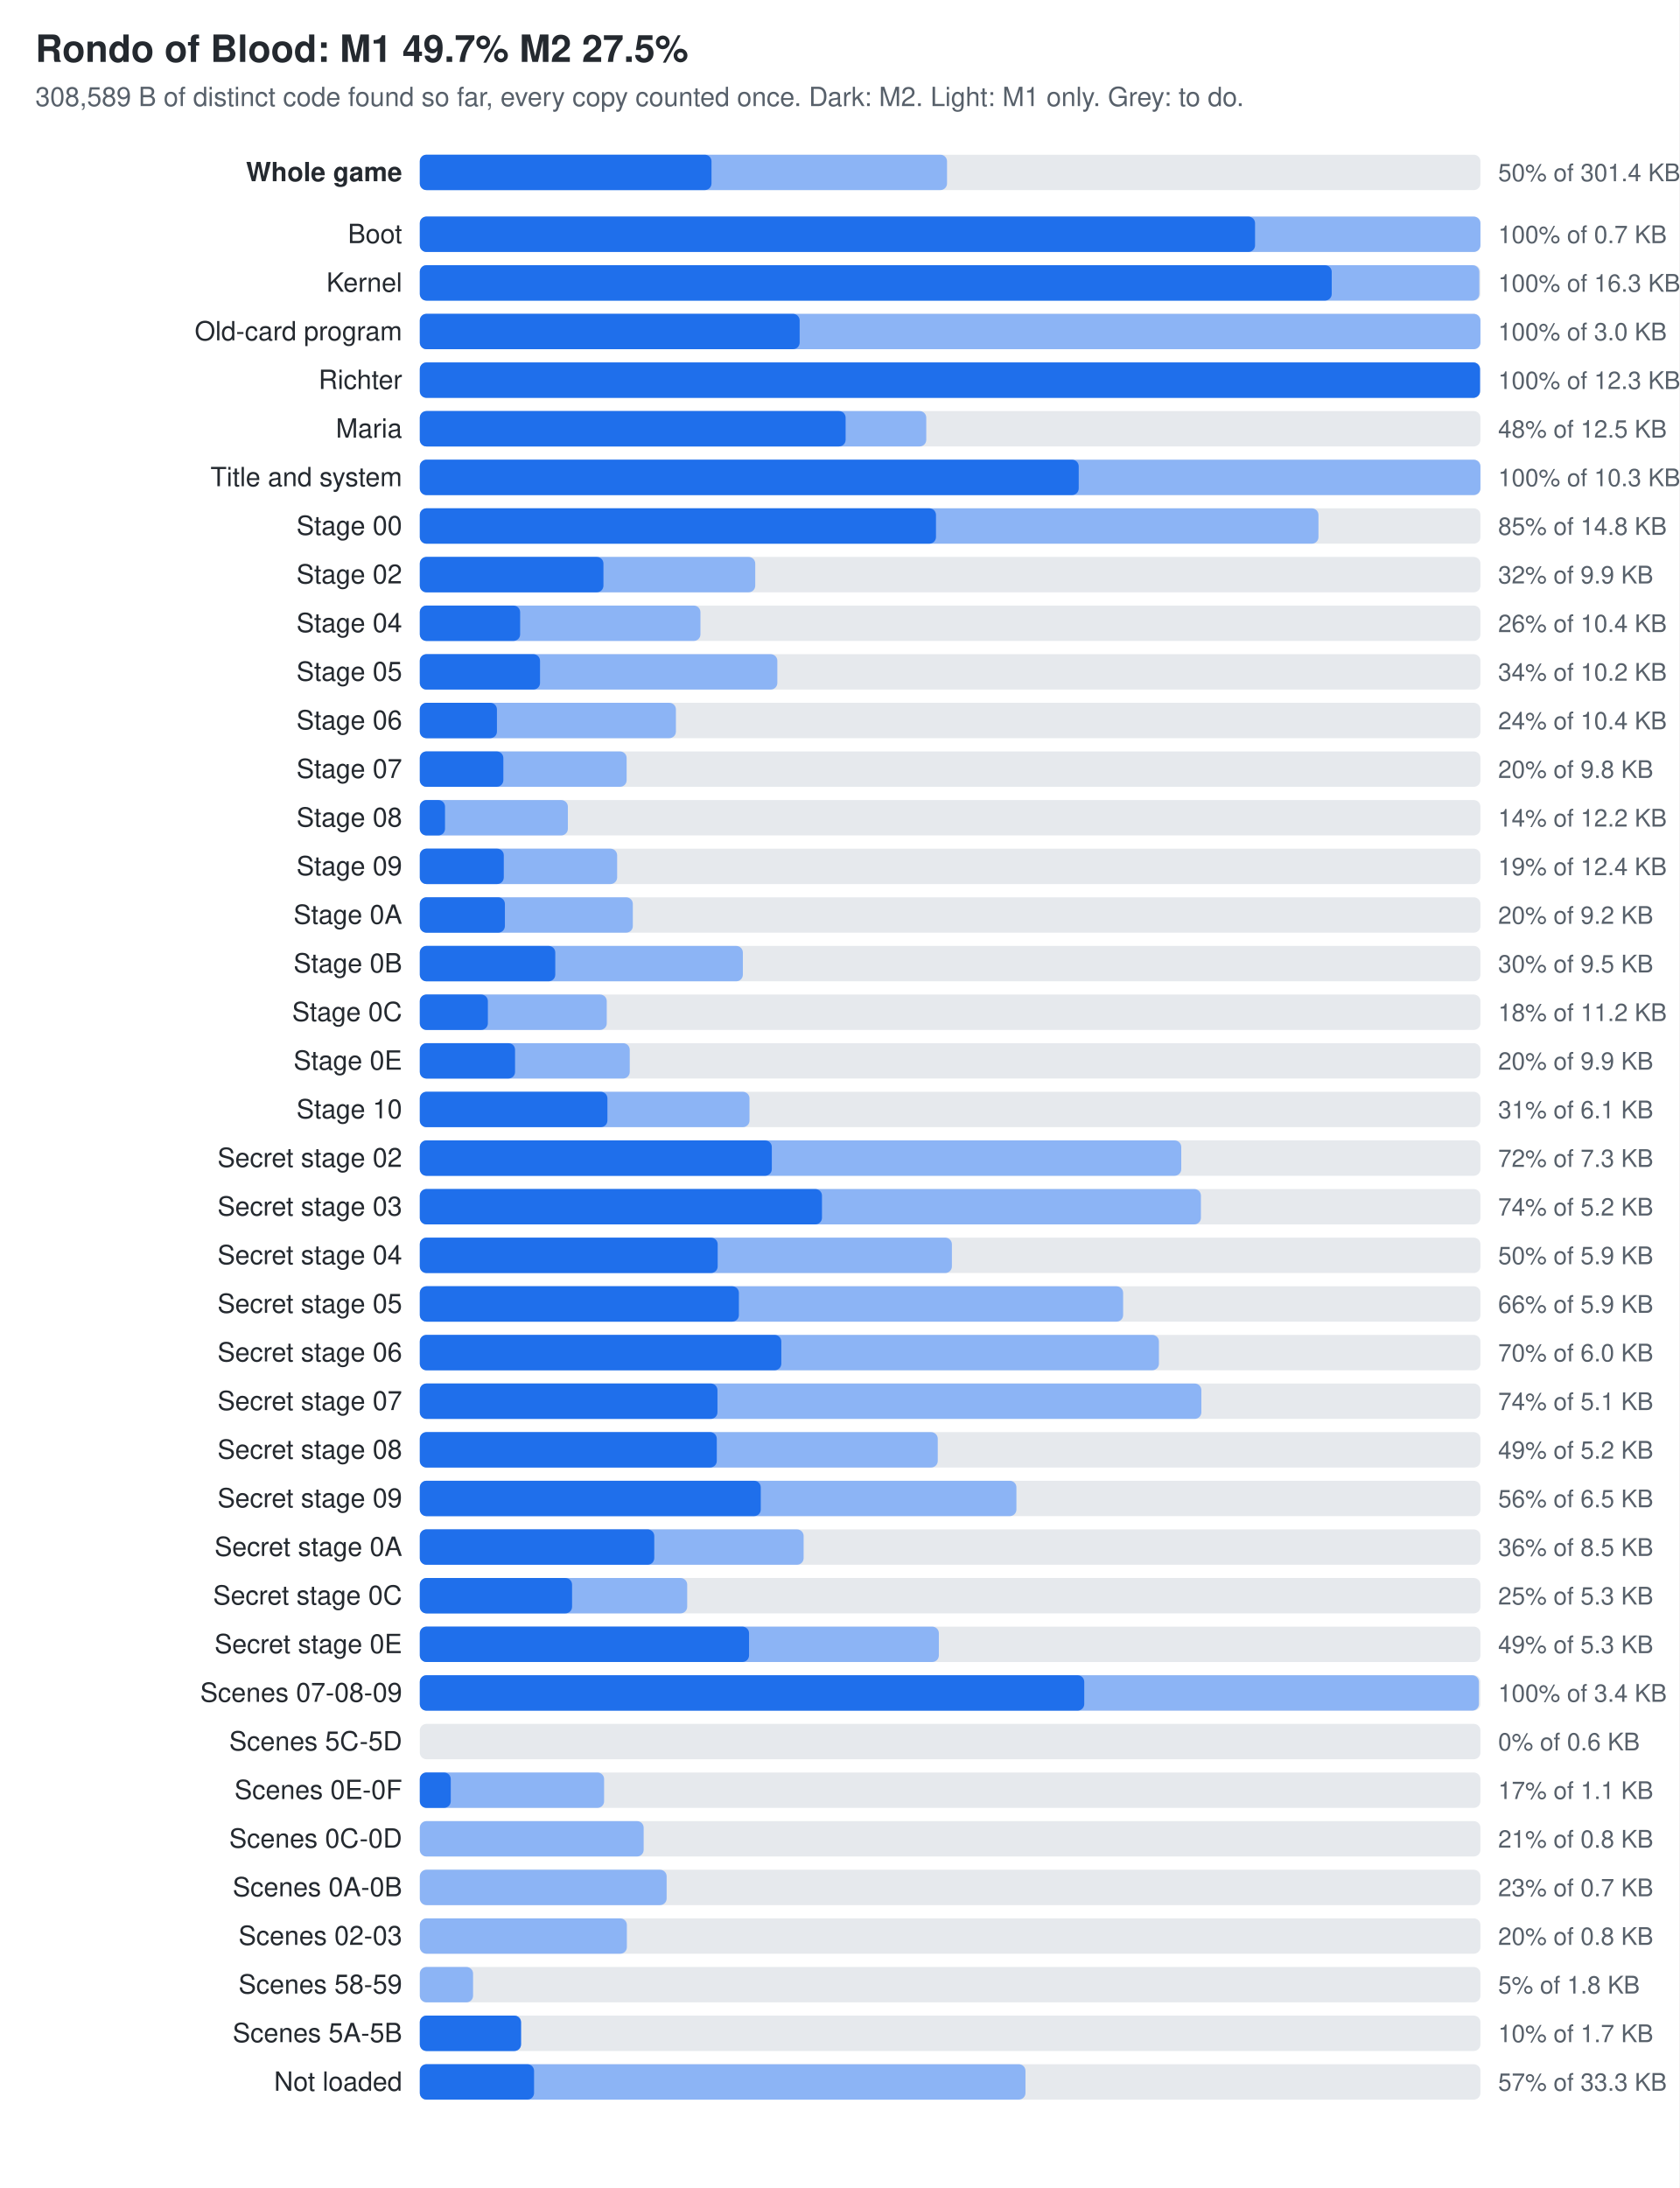
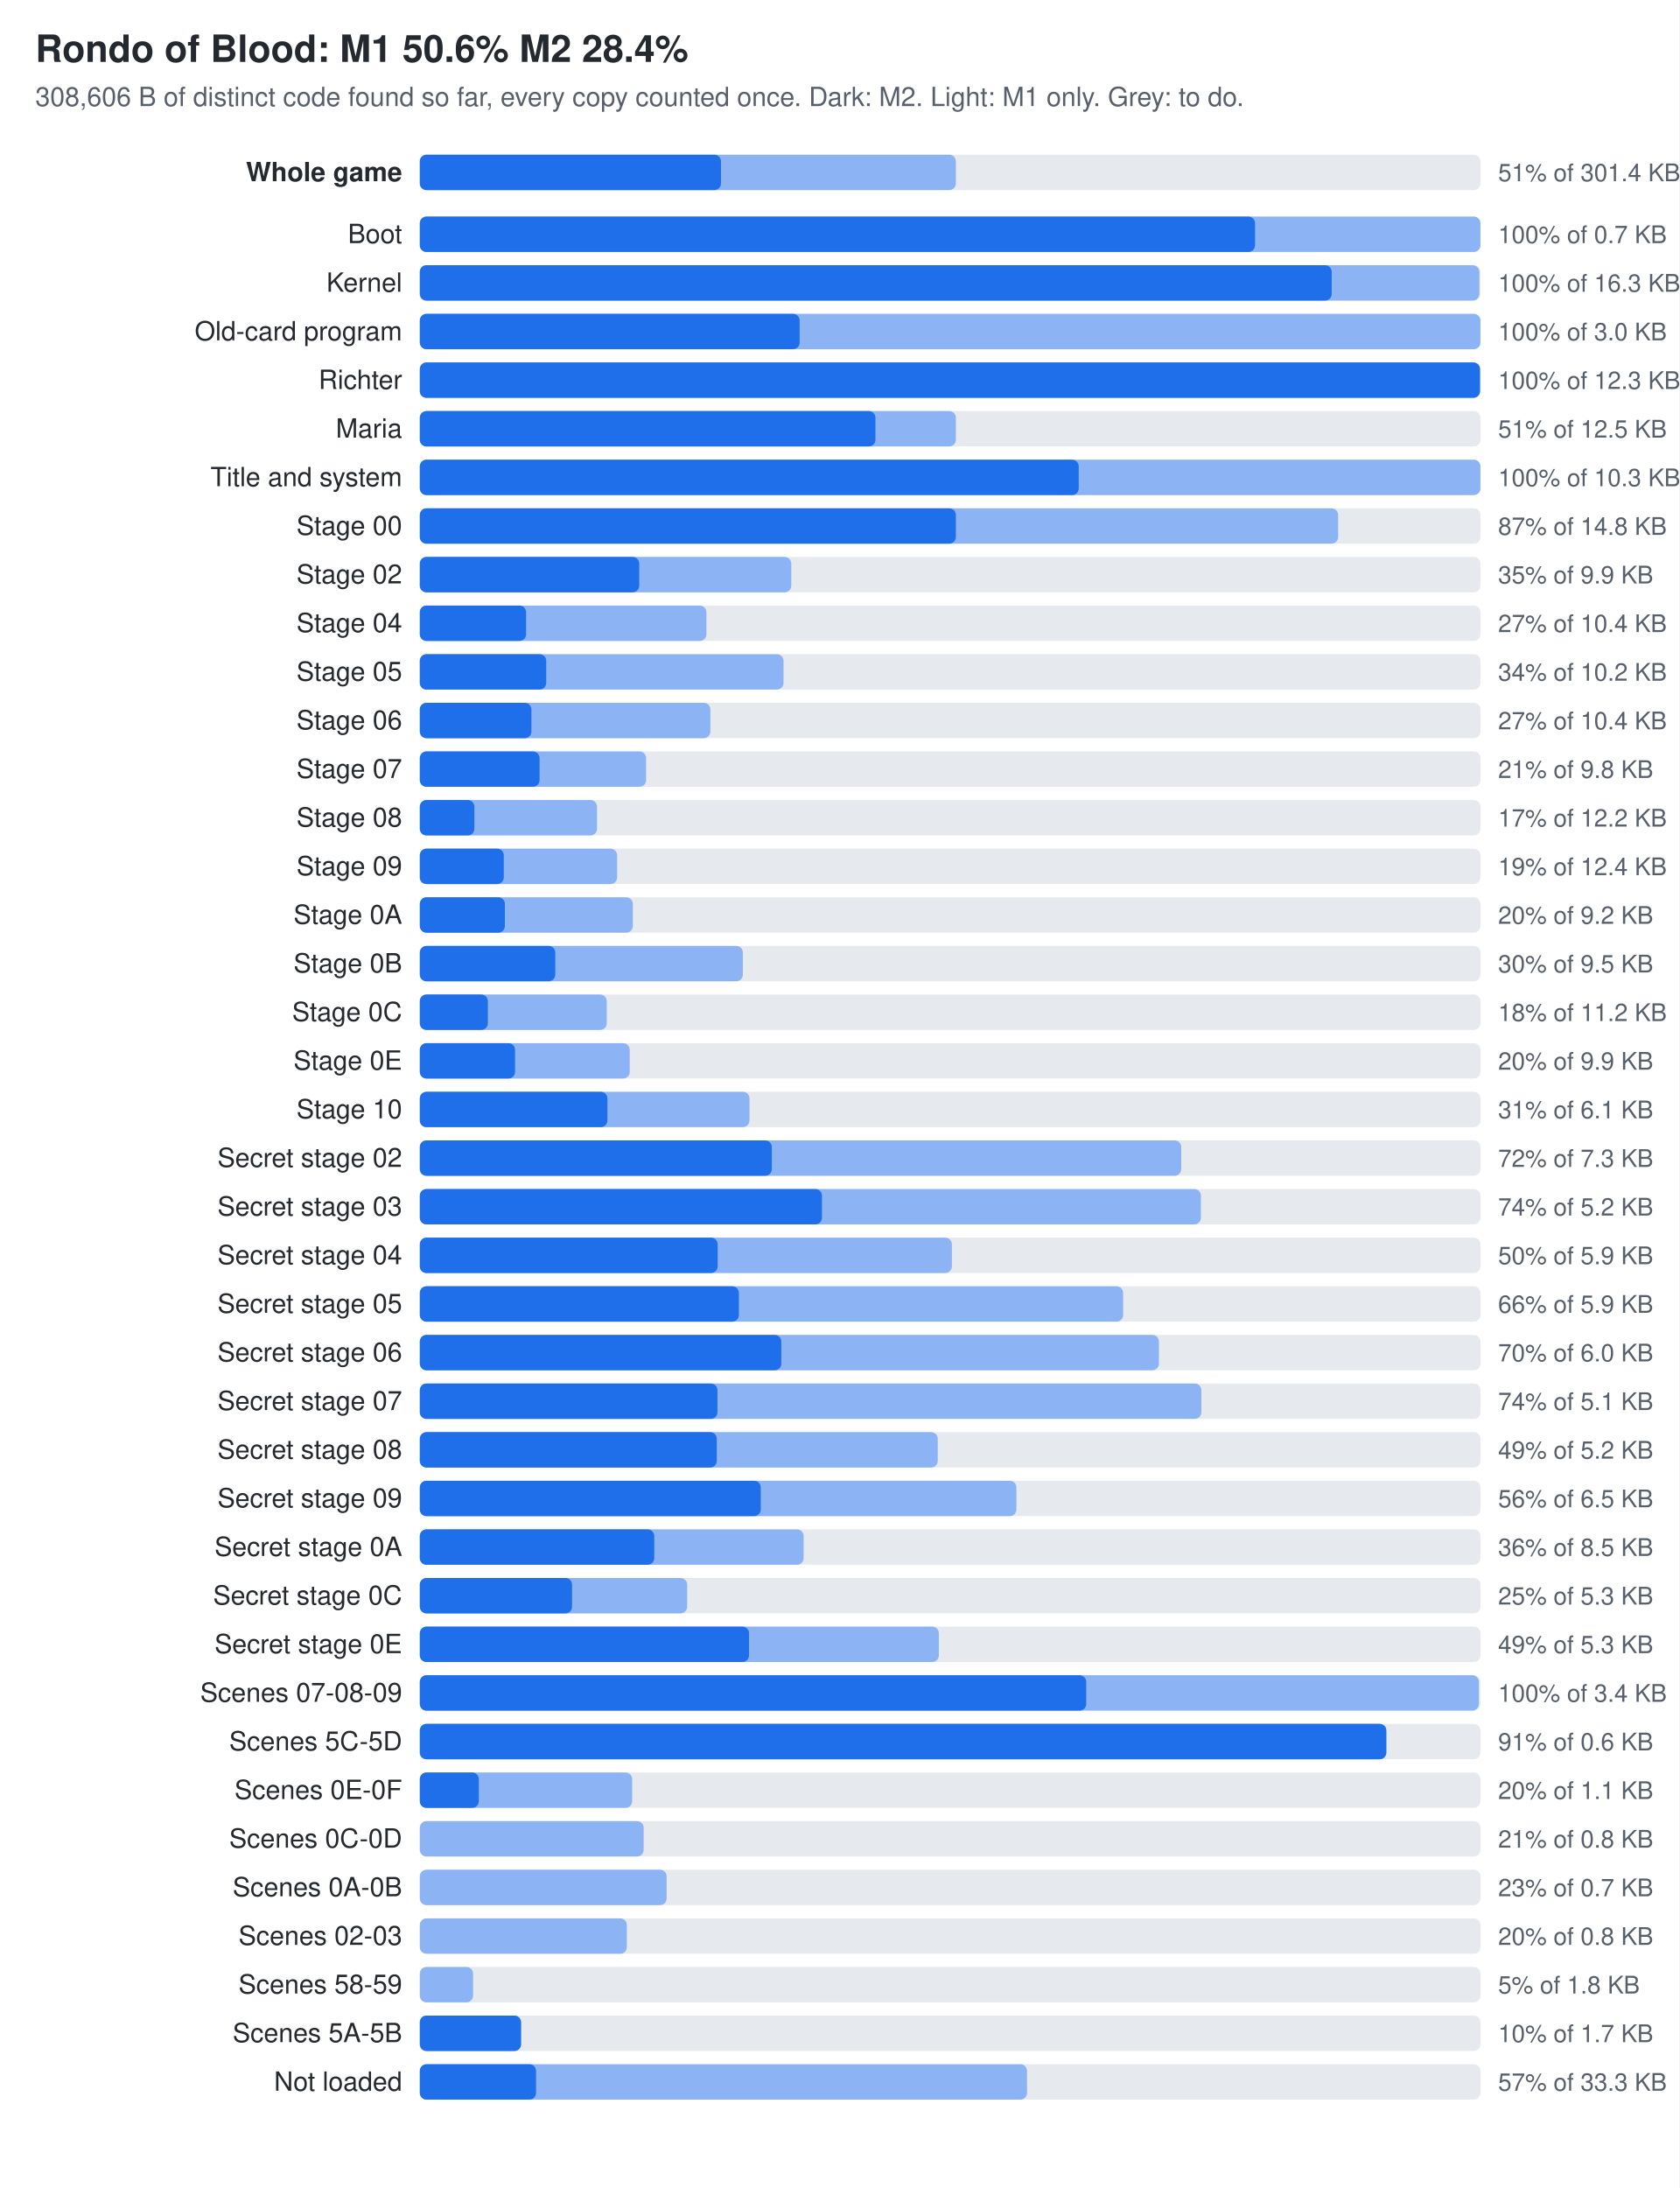
<svg xmlns="http://www.w3.org/2000/svg" width="760" height="990" viewBox="0 0 760 990" font-family="-apple-system,Segoe UI,Helvetica,Arial,sans-serif">
  <rect width="760" height="990" fill="#ffffff" />
-   <text x="16" y="28" font-size="17" font-weight="600" fill="#24292f">Rondo of Blood: M1 49.7%  M2 27.5%</text>
-   <text x="16" y="48" font-size="12" fill="#57606a">308,589 B of distinct code found so far, every copy counted once. Dark: M2. Light: M1 only. Grey: to do.</text>
+   <text x="16" y="28" font-size="17" font-weight="600" fill="#24292f">Rondo of Blood: M1 50.6%  M2 28.4%</text>
+   <text x="16" y="48" font-size="12" fill="#57606a">308,606 B of distinct code found so far, every copy counted once. Dark: M2. Light: M1 only. Grey: to do.</text>
  <text x="182" y="82" font-size="12" text-anchor="end" fill="#24292f" font-weight="600">Whole game</text>
  <rect x="190" y="70" width="480" height="16" rx="3" fill="#e6e9ed" />
-   <rect x="190" y="70" width="238.6" height="16" rx="3" fill="#8cb4f5" />
-   <rect x="190" y="70" width="132.0" height="16" rx="3" fill="#1f6feb" />
-   <text x="678" y="82" font-size="11" fill="#57606a">50% of 301.4 KB</text>
+   <rect x="190" y="70" width="242.6" height="16" rx="3" fill="#8cb4f5" />
+   <rect x="190" y="70" width="136.3" height="16" rx="3" fill="#1f6feb" />
+   <text x="678" y="82" font-size="11" fill="#57606a">51% of 301.4 KB</text>
  <text x="182" y="110" font-size="12" text-anchor="end" fill="#24292f">Boot</text>
  <rect x="190" y="98" width="480" height="16" rx="3" fill="#e6e9ed" />
  <rect x="190" y="98" width="480.0" height="16" rx="3" fill="#8cb4f5" />
  <rect x="190" y="98" width="378.0" height="16" rx="3" fill="#1f6feb" />
  <text x="678" y="110" font-size="11" fill="#57606a">100% of 0.7 KB</text>
  <text x="182" y="132" font-size="12" text-anchor="end" fill="#24292f">Kernel</text>
  <rect x="190" y="120" width="480" height="16" rx="3" fill="#e6e9ed" />
  <rect x="190" y="120" width="479.5" height="16" rx="3" fill="#8cb4f5" />
  <rect x="190" y="120" width="412.7" height="16" rx="3" fill="#1f6feb" />
  <text x="678" y="132" font-size="11" fill="#57606a">100% of 16.3 KB</text>
  <text x="182" y="154" font-size="12" text-anchor="end" fill="#24292f">Old-card program</text>
  <rect x="190" y="142" width="480" height="16" rx="3" fill="#e6e9ed" />
  <rect x="190" y="142" width="480.0" height="16" rx="3" fill="#8cb4f5" />
  <rect x="190" y="142" width="171.9" height="16" rx="3" fill="#1f6feb" />
  <text x="678" y="154" font-size="11" fill="#57606a">100% of 3.0 KB</text>
  <text x="182" y="176" font-size="12" text-anchor="end" fill="#24292f">Richter</text>
  <rect x="190" y="164" width="480" height="16" rx="3" fill="#e6e9ed" />
  <rect x="190" y="164" width="479.8" height="16" rx="3" fill="#8cb4f5" />
  <rect x="190" y="164" width="479.8" height="16" rx="3" fill="#1f6feb" />
  <text x="678" y="176" font-size="11" fill="#57606a">100% of 12.3 KB</text>
  <text x="182" y="198" font-size="12" text-anchor="end" fill="#24292f">Maria</text>
  <rect x="190" y="186" width="480" height="16" rx="3" fill="#e6e9ed" />
-   <rect x="190" y="186" width="229.2" height="16" rx="3" fill="#8cb4f5" />
-   <rect x="190" y="186" width="192.7" height="16" rx="3" fill="#1f6feb" />
-   <text x="678" y="198" font-size="11" fill="#57606a">48% of 12.5 KB</text>
+   <rect x="190" y="186" width="242.6" height="16" rx="3" fill="#8cb4f5" />
+   <rect x="190" y="186" width="206.2" height="16" rx="3" fill="#1f6feb" />
+   <text x="678" y="198" font-size="11" fill="#57606a">51% of 12.5 KB</text>
  <text x="182" y="220" font-size="12" text-anchor="end" fill="#24292f">Title and system</text>
  <rect x="190" y="208" width="480" height="16" rx="3" fill="#e6e9ed" />
  <rect x="190" y="208" width="480.0" height="16" rx="3" fill="#8cb4f5" />
  <rect x="190" y="208" width="298.2" height="16" rx="3" fill="#1f6feb" />
  <text x="678" y="220" font-size="11" fill="#57606a">100% of 10.3 KB</text>
  <text x="182" y="242" font-size="12" text-anchor="end" fill="#24292f">Stage 00</text>
  <rect x="190" y="230" width="480" height="16" rx="3" fill="#e6e9ed" />
-   <rect x="190" y="230" width="406.7" height="16" rx="3" fill="#8cb4f5" />
-   <rect x="190" y="230" width="233.6" height="16" rx="3" fill="#1f6feb" />
-   <text x="678" y="242" font-size="11" fill="#57606a">85% of 14.8 KB</text>
+   <rect x="190" y="230" width="415.6" height="16" rx="3" fill="#8cb4f5" />
+   <rect x="190" y="230" width="242.6" height="16" rx="3" fill="#1f6feb" />
+   <text x="678" y="242" font-size="11" fill="#57606a">87% of 14.8 KB</text>
  <text x="182" y="264" font-size="12" text-anchor="end" fill="#24292f">Stage 02</text>
  <rect x="190" y="252" width="480" height="16" rx="3" fill="#e6e9ed" />
-   <rect x="190" y="252" width="151.8" height="16" rx="3" fill="#8cb4f5" />
-   <rect x="190" y="252" width="83.1" height="16" rx="3" fill="#1f6feb" />
-   <text x="678" y="264" font-size="11" fill="#57606a">32% of 9.9 KB</text>
+   <rect x="190" y="252" width="168.1" height="16" rx="3" fill="#8cb4f5" />
+   <rect x="190" y="252" width="99.3" height="16" rx="3" fill="#1f6feb" />
+   <text x="678" y="264" font-size="11" fill="#57606a">35% of 9.9 KB</text>
  <text x="182" y="286" font-size="12" text-anchor="end" fill="#24292f">Stage 04</text>
  <rect x="190" y="274" width="480" height="16" rx="3" fill="#e6e9ed" />
-   <rect x="190" y="274" width="127.0" height="16" rx="3" fill="#8cb4f5" />
-   <rect x="190" y="274" width="45.4" height="16" rx="3" fill="#1f6feb" />
-   <text x="678" y="286" font-size="11" fill="#57606a">26% of 10.4 KB</text>
+   <rect x="190" y="274" width="129.7" height="16" rx="3" fill="#8cb4f5" />
+   <rect x="190" y="274" width="48.1" height="16" rx="3" fill="#1f6feb" />
+   <text x="678" y="286" font-size="11" fill="#57606a">27% of 10.4 KB</text>
  <text x="182" y="308" font-size="12" text-anchor="end" fill="#24292f">Stage 05</text>
  <rect x="190" y="296" width="480" height="16" rx="3" fill="#e6e9ed" />
-   <rect x="190" y="296" width="161.8" height="16" rx="3" fill="#8cb4f5" />
-   <rect x="190" y="296" width="54.4" height="16" rx="3" fill="#1f6feb" />
+   <rect x="190" y="296" width="164.6" height="16" rx="3" fill="#8cb4f5" />
+   <rect x="190" y="296" width="57.2" height="16" rx="3" fill="#1f6feb" />
  <text x="678" y="308" font-size="11" fill="#57606a">34% of 10.2 KB</text>
  <text x="182" y="330" font-size="12" text-anchor="end" fill="#24292f">Stage 06</text>
  <rect x="190" y="318" width="480" height="16" rx="3" fill="#e6e9ed" />
-   <rect x="190" y="318" width="115.9" height="16" rx="3" fill="#8cb4f5" />
-   <rect x="190" y="318" width="34.9" height="16" rx="3" fill="#1f6feb" />
-   <text x="678" y="330" font-size="11" fill="#57606a">24% of 10.4 KB</text>
+   <rect x="190" y="318" width="131.5" height="16" rx="3" fill="#8cb4f5" />
+   <rect x="190" y="318" width="50.5" height="16" rx="3" fill="#1f6feb" />
+   <text x="678" y="330" font-size="11" fill="#57606a">27% of 10.4 KB</text>
  <text x="182" y="352" font-size="12" text-anchor="end" fill="#24292f">Stage 07</text>
  <rect x="190" y="340" width="480" height="16" rx="3" fill="#e6e9ed" />
-   <rect x="190" y="340" width="93.6" height="16" rx="3" fill="#8cb4f5" />
-   <rect x="190" y="340" width="37.8" height="16" rx="3" fill="#1f6feb" />
-   <text x="678" y="352" font-size="11" fill="#57606a">20% of 9.8 KB</text>
+   <rect x="190" y="340" width="102.4" height="16" rx="3" fill="#8cb4f5" />
+   <rect x="190" y="340" width="54.2" height="16" rx="3" fill="#1f6feb" />
+   <text x="678" y="352" font-size="11" fill="#57606a">21% of 9.8 KB</text>
  <text x="182" y="374" font-size="12" text-anchor="end" fill="#24292f">Stage 08</text>
  <rect x="190" y="362" width="480" height="16" rx="3" fill="#e6e9ed" />
-   <rect x="190" y="362" width="67.0" height="16" rx="3" fill="#8cb4f5" />
-   <rect x="190" y="362" width="11.4" height="16" rx="3" fill="#1f6feb" />
-   <text x="678" y="374" font-size="11" fill="#57606a">14% of 12.2 KB</text>
+   <rect x="190" y="362" width="80.2" height="16" rx="3" fill="#8cb4f5" />
+   <rect x="190" y="362" width="24.7" height="16" rx="3" fill="#1f6feb" />
+   <text x="678" y="374" font-size="11" fill="#57606a">17% of 12.2 KB</text>
  <text x="182" y="396" font-size="12" text-anchor="end" fill="#24292f">Stage 09</text>
  <rect x="190" y="384" width="480" height="16" rx="3" fill="#e6e9ed" />
  <rect x="190" y="384" width="89.3" height="16" rx="3" fill="#8cb4f5" />
  <rect x="190" y="384" width="38.0" height="16" rx="3" fill="#1f6feb" />
  <text x="678" y="396" font-size="11" fill="#57606a">19% of 12.4 KB</text>
  <text x="182" y="418" font-size="12" text-anchor="end" fill="#24292f">Stage 0A</text>
  <rect x="190" y="406" width="480" height="16" rx="3" fill="#e6e9ed" />
  <rect x="190" y="406" width="96.4" height="16" rx="3" fill="#8cb4f5" />
  <rect x="190" y="406" width="38.5" height="16" rx="3" fill="#1f6feb" />
  <text x="678" y="418" font-size="11" fill="#57606a">20% of 9.2 KB</text>
  <text x="182" y="440" font-size="12" text-anchor="end" fill="#24292f">Stage 0B</text>
  <rect x="190" y="428" width="480" height="16" rx="3" fill="#e6e9ed" />
  <rect x="190" y="428" width="146.2" height="16" rx="3" fill="#8cb4f5" />
  <rect x="190" y="428" width="61.3" height="16" rx="3" fill="#1f6feb" />
  <text x="678" y="440" font-size="11" fill="#57606a">30% of 9.5 KB</text>
  <text x="182" y="462" font-size="12" text-anchor="end" fill="#24292f">Stage 0C</text>
  <rect x="190" y="450" width="480" height="16" rx="3" fill="#e6e9ed" />
  <rect x="190" y="450" width="84.6" height="16" rx="3" fill="#8cb4f5" />
  <rect x="190" y="450" width="30.8" height="16" rx="3" fill="#1f6feb" />
  <text x="678" y="462" font-size="11" fill="#57606a">18% of 11.2 KB</text>
  <text x="182" y="484" font-size="12" text-anchor="end" fill="#24292f">Stage 0E</text>
  <rect x="190" y="472" width="480" height="16" rx="3" fill="#e6e9ed" />
  <rect x="190" y="472" width="95.0" height="16" rx="3" fill="#8cb4f5" />
  <rect x="190" y="472" width="43.1" height="16" rx="3" fill="#1f6feb" />
  <text x="678" y="484" font-size="11" fill="#57606a">20% of 9.9 KB</text>
  <text x="182" y="506" font-size="12" text-anchor="end" fill="#24292f">Stage 10</text>
  <rect x="190" y="494" width="480" height="16" rx="3" fill="#e6e9ed" />
  <rect x="190" y="494" width="149.2" height="16" rx="3" fill="#8cb4f5" />
  <rect x="190" y="494" width="84.9" height="16" rx="3" fill="#1f6feb" />
  <text x="678" y="506" font-size="11" fill="#57606a">31% of 6.1 KB</text>
  <text x="182" y="528" font-size="12" text-anchor="end" fill="#24292f">Secret stage 02</text>
  <rect x="190" y="516" width="480" height="16" rx="3" fill="#e6e9ed" />
  <rect x="190" y="516" width="344.6" height="16" rx="3" fill="#8cb4f5" />
  <rect x="190" y="516" width="159.3" height="16" rx="3" fill="#1f6feb" />
  <text x="678" y="528" font-size="11" fill="#57606a">72% of 7.3 KB</text>
  <text x="182" y="550" font-size="12" text-anchor="end" fill="#24292f">Secret stage 03</text>
  <rect x="190" y="538" width="480" height="16" rx="3" fill="#e6e9ed" />
  <rect x="190" y="538" width="353.5" height="16" rx="3" fill="#8cb4f5" />
  <rect x="190" y="538" width="182.0" height="16" rx="3" fill="#1f6feb" />
  <text x="678" y="550" font-size="11" fill="#57606a">74% of 5.2 KB</text>
  <text x="182" y="572" font-size="12" text-anchor="end" fill="#24292f">Secret stage 04</text>
  <rect x="190" y="560" width="480" height="16" rx="3" fill="#e6e9ed" />
  <rect x="190" y="560" width="240.8" height="16" rx="3" fill="#8cb4f5" />
  <rect x="190" y="560" width="134.8" height="16" rx="3" fill="#1f6feb" />
  <text x="678" y="572" font-size="11" fill="#57606a">50% of 5.9 KB</text>
  <text x="182" y="594" font-size="12" text-anchor="end" fill="#24292f">Secret stage 05</text>
  <rect x="190" y="582" width="480" height="16" rx="3" fill="#e6e9ed" />
  <rect x="190" y="582" width="318.3" height="16" rx="3" fill="#8cb4f5" />
  <rect x="190" y="582" width="144.4" height="16" rx="3" fill="#1f6feb" />
  <text x="678" y="594" font-size="11" fill="#57606a">66% of 5.9 KB</text>
  <text x="182" y="616" font-size="12" text-anchor="end" fill="#24292f">Secret stage 06</text>
  <rect x="190" y="604" width="480" height="16" rx="3" fill="#e6e9ed" />
  <rect x="190" y="604" width="334.5" height="16" rx="3" fill="#8cb4f5" />
  <rect x="190" y="604" width="163.6" height="16" rx="3" fill="#1f6feb" />
  <text x="678" y="616" font-size="11" fill="#57606a">70% of 6.0 KB</text>
  <text x="182" y="638" font-size="12" text-anchor="end" fill="#24292f">Secret stage 07</text>
  <rect x="190" y="626" width="480" height="16" rx="3" fill="#e6e9ed" />
  <rect x="190" y="626" width="353.7" height="16" rx="3" fill="#8cb4f5" />
  <rect x="190" y="626" width="134.7" height="16" rx="3" fill="#1f6feb" />
  <text x="678" y="638" font-size="11" fill="#57606a">74% of 5.1 KB</text>
  <text x="182" y="660" font-size="12" text-anchor="end" fill="#24292f">Secret stage 08</text>
  <rect x="190" y="648" width="480" height="16" rx="3" fill="#e6e9ed" />
  <rect x="190" y="648" width="234.4" height="16" rx="3" fill="#8cb4f5" />
  <rect x="190" y="648" width="134.4" height="16" rx="3" fill="#1f6feb" />
  <text x="678" y="660" font-size="11" fill="#57606a">49% of 5.2 KB</text>
  <text x="182" y="682" font-size="12" text-anchor="end" fill="#24292f">Secret stage 09</text>
  <rect x="190" y="670" width="480" height="16" rx="3" fill="#e6e9ed" />
  <rect x="190" y="670" width="270.0" height="16" rx="3" fill="#8cb4f5" />
  <rect x="190" y="670" width="154.3" height="16" rx="3" fill="#1f6feb" />
  <text x="678" y="682" font-size="11" fill="#57606a">56% of 6.5 KB</text>
  <text x="182" y="704" font-size="12" text-anchor="end" fill="#24292f">Secret stage 0A</text>
  <rect x="190" y="692" width="480" height="16" rx="3" fill="#e6e9ed" />
  <rect x="190" y="692" width="173.7" height="16" rx="3" fill="#8cb4f5" />
  <rect x="190" y="692" width="106.1" height="16" rx="3" fill="#1f6feb" />
  <text x="678" y="704" font-size="11" fill="#57606a">36% of 8.5 KB</text>
  <text x="182" y="726" font-size="12" text-anchor="end" fill="#24292f">Secret stage 0C</text>
  <rect x="190" y="714" width="480" height="16" rx="3" fill="#e6e9ed" />
  <rect x="190" y="714" width="121.0" height="16" rx="3" fill="#8cb4f5" />
  <rect x="190" y="714" width="68.9" height="16" rx="3" fill="#1f6feb" />
  <text x="678" y="726" font-size="11" fill="#57606a">25% of 5.3 KB</text>
  <text x="182" y="748" font-size="12" text-anchor="end" fill="#24292f">Secret stage 0E</text>
  <rect x="190" y="736" width="480" height="16" rx="3" fill="#e6e9ed" />
  <rect x="190" y="736" width="234.9" height="16" rx="3" fill="#8cb4f5" />
  <rect x="190" y="736" width="149.0" height="16" rx="3" fill="#1f6feb" />
  <text x="678" y="748" font-size="11" fill="#57606a">49% of 5.3 KB</text>
  <text x="182" y="770" font-size="12" text-anchor="end" fill="#24292f">Scenes 07-08-09</text>
  <rect x="190" y="758" width="480" height="16" rx="3" fill="#e6e9ed" />
  <rect x="190" y="758" width="479.3" height="16" rx="3" fill="#8cb4f5" />
-   <rect x="190" y="758" width="300.7" height="16" rx="3" fill="#1f6feb" />
+   <rect x="190" y="758" width="301.6" height="16" rx="3" fill="#1f6feb" />
  <text x="678" y="770" font-size="11" fill="#57606a">100% of 3.4 KB</text>
  <text x="182" y="792" font-size="12" text-anchor="end" fill="#24292f">Scenes 5C-5D</text>
  <rect x="190" y="780" width="480" height="16" rx="3" fill="#e6e9ed" />
-   <text x="678" y="792" font-size="11" fill="#57606a">0% of 0.6 KB</text>
+   <rect x="190" y="780" width="437.4" height="16" rx="3" fill="#8cb4f5" />
+   <rect x="190" y="780" width="437.4" height="16" rx="3" fill="#1f6feb" />
+   <text x="678" y="792" font-size="11" fill="#57606a">91% of 0.6 KB</text>
  <text x="182" y="814" font-size="12" text-anchor="end" fill="#24292f">Scenes 0E-0F</text>
  <rect x="190" y="802" width="480" height="16" rx="3" fill="#e6e9ed" />
-   <rect x="190" y="802" width="83.4" height="16" rx="3" fill="#8cb4f5" />
-   <rect x="190" y="802" width="14.0" height="16" rx="3" fill="#1f6feb" />
-   <text x="678" y="814" font-size="11" fill="#57606a">17% of 1.1 KB</text>
+   <rect x="190" y="802" width="96.1" height="16" rx="3" fill="#8cb4f5" />
+   <rect x="190" y="802" width="26.7" height="16" rx="3" fill="#1f6feb" />
+   <text x="678" y="814" font-size="11" fill="#57606a">20% of 1.1 KB</text>
  <text x="182" y="836" font-size="12" text-anchor="end" fill="#24292f">Scenes 0C-0D</text>
  <rect x="190" y="824" width="480" height="16" rx="3" fill="#e6e9ed" />
  <rect x="190" y="824" width="101.3" height="16" rx="3" fill="#8cb4f5" />
  <text x="678" y="836" font-size="11" fill="#57606a">21% of 0.8 KB</text>
  <text x="182" y="858" font-size="12" text-anchor="end" fill="#24292f">Scenes 0A-0B</text>
  <rect x="190" y="846" width="480" height="16" rx="3" fill="#e6e9ed" />
  <rect x="190" y="846" width="111.7" height="16" rx="3" fill="#8cb4f5" />
  <text x="678" y="858" font-size="11" fill="#57606a">23% of 0.7 KB</text>
  <text x="182" y="880" font-size="12" text-anchor="end" fill="#24292f">Scenes 02-03</text>
  <rect x="190" y="868" width="480" height="16" rx="3" fill="#e6e9ed" />
  <rect x="190" y="868" width="93.7" height="16" rx="3" fill="#8cb4f5" />
  <text x="678" y="880" font-size="11" fill="#57606a">20% of 0.8 KB</text>
  <text x="182" y="902" font-size="12" text-anchor="end" fill="#24292f">Scenes 58-59</text>
  <rect x="190" y="890" width="480" height="16" rx="3" fill="#e6e9ed" />
  <rect x="190" y="890" width="24.1" height="16" rx="3" fill="#8cb4f5" />
  <text x="678" y="902" font-size="11" fill="#57606a">5% of 1.8 KB</text>
  <text x="182" y="924" font-size="12" text-anchor="end" fill="#24292f">Scenes 5A-5B</text>
  <rect x="190" y="912" width="480" height="16" rx="3" fill="#e6e9ed" />
  <rect x="190" y="912" width="45.8" height="16" rx="3" fill="#8cb4f5" />
  <rect x="190" y="912" width="45.8" height="16" rx="3" fill="#1f6feb" />
  <text x="678" y="924" font-size="11" fill="#57606a">10% of 1.7 KB</text>
  <text x="182" y="946" font-size="12" text-anchor="end" fill="#24292f">Not loaded</text>
  <rect x="190" y="934" width="480" height="16" rx="3" fill="#e6e9ed" />
-   <rect x="190" y="934" width="274.1" height="16" rx="3" fill="#8cb4f5" />
-   <rect x="190" y="934" width="51.7" height="16" rx="3" fill="#1f6feb" />
+   <rect x="190" y="934" width="274.8" height="16" rx="3" fill="#8cb4f5" />
+   <rect x="190" y="934" width="52.6" height="16" rx="3" fill="#1f6feb" />
  <text x="678" y="946" font-size="11" fill="#57606a">57% of 33.3 KB</text>
</svg>
